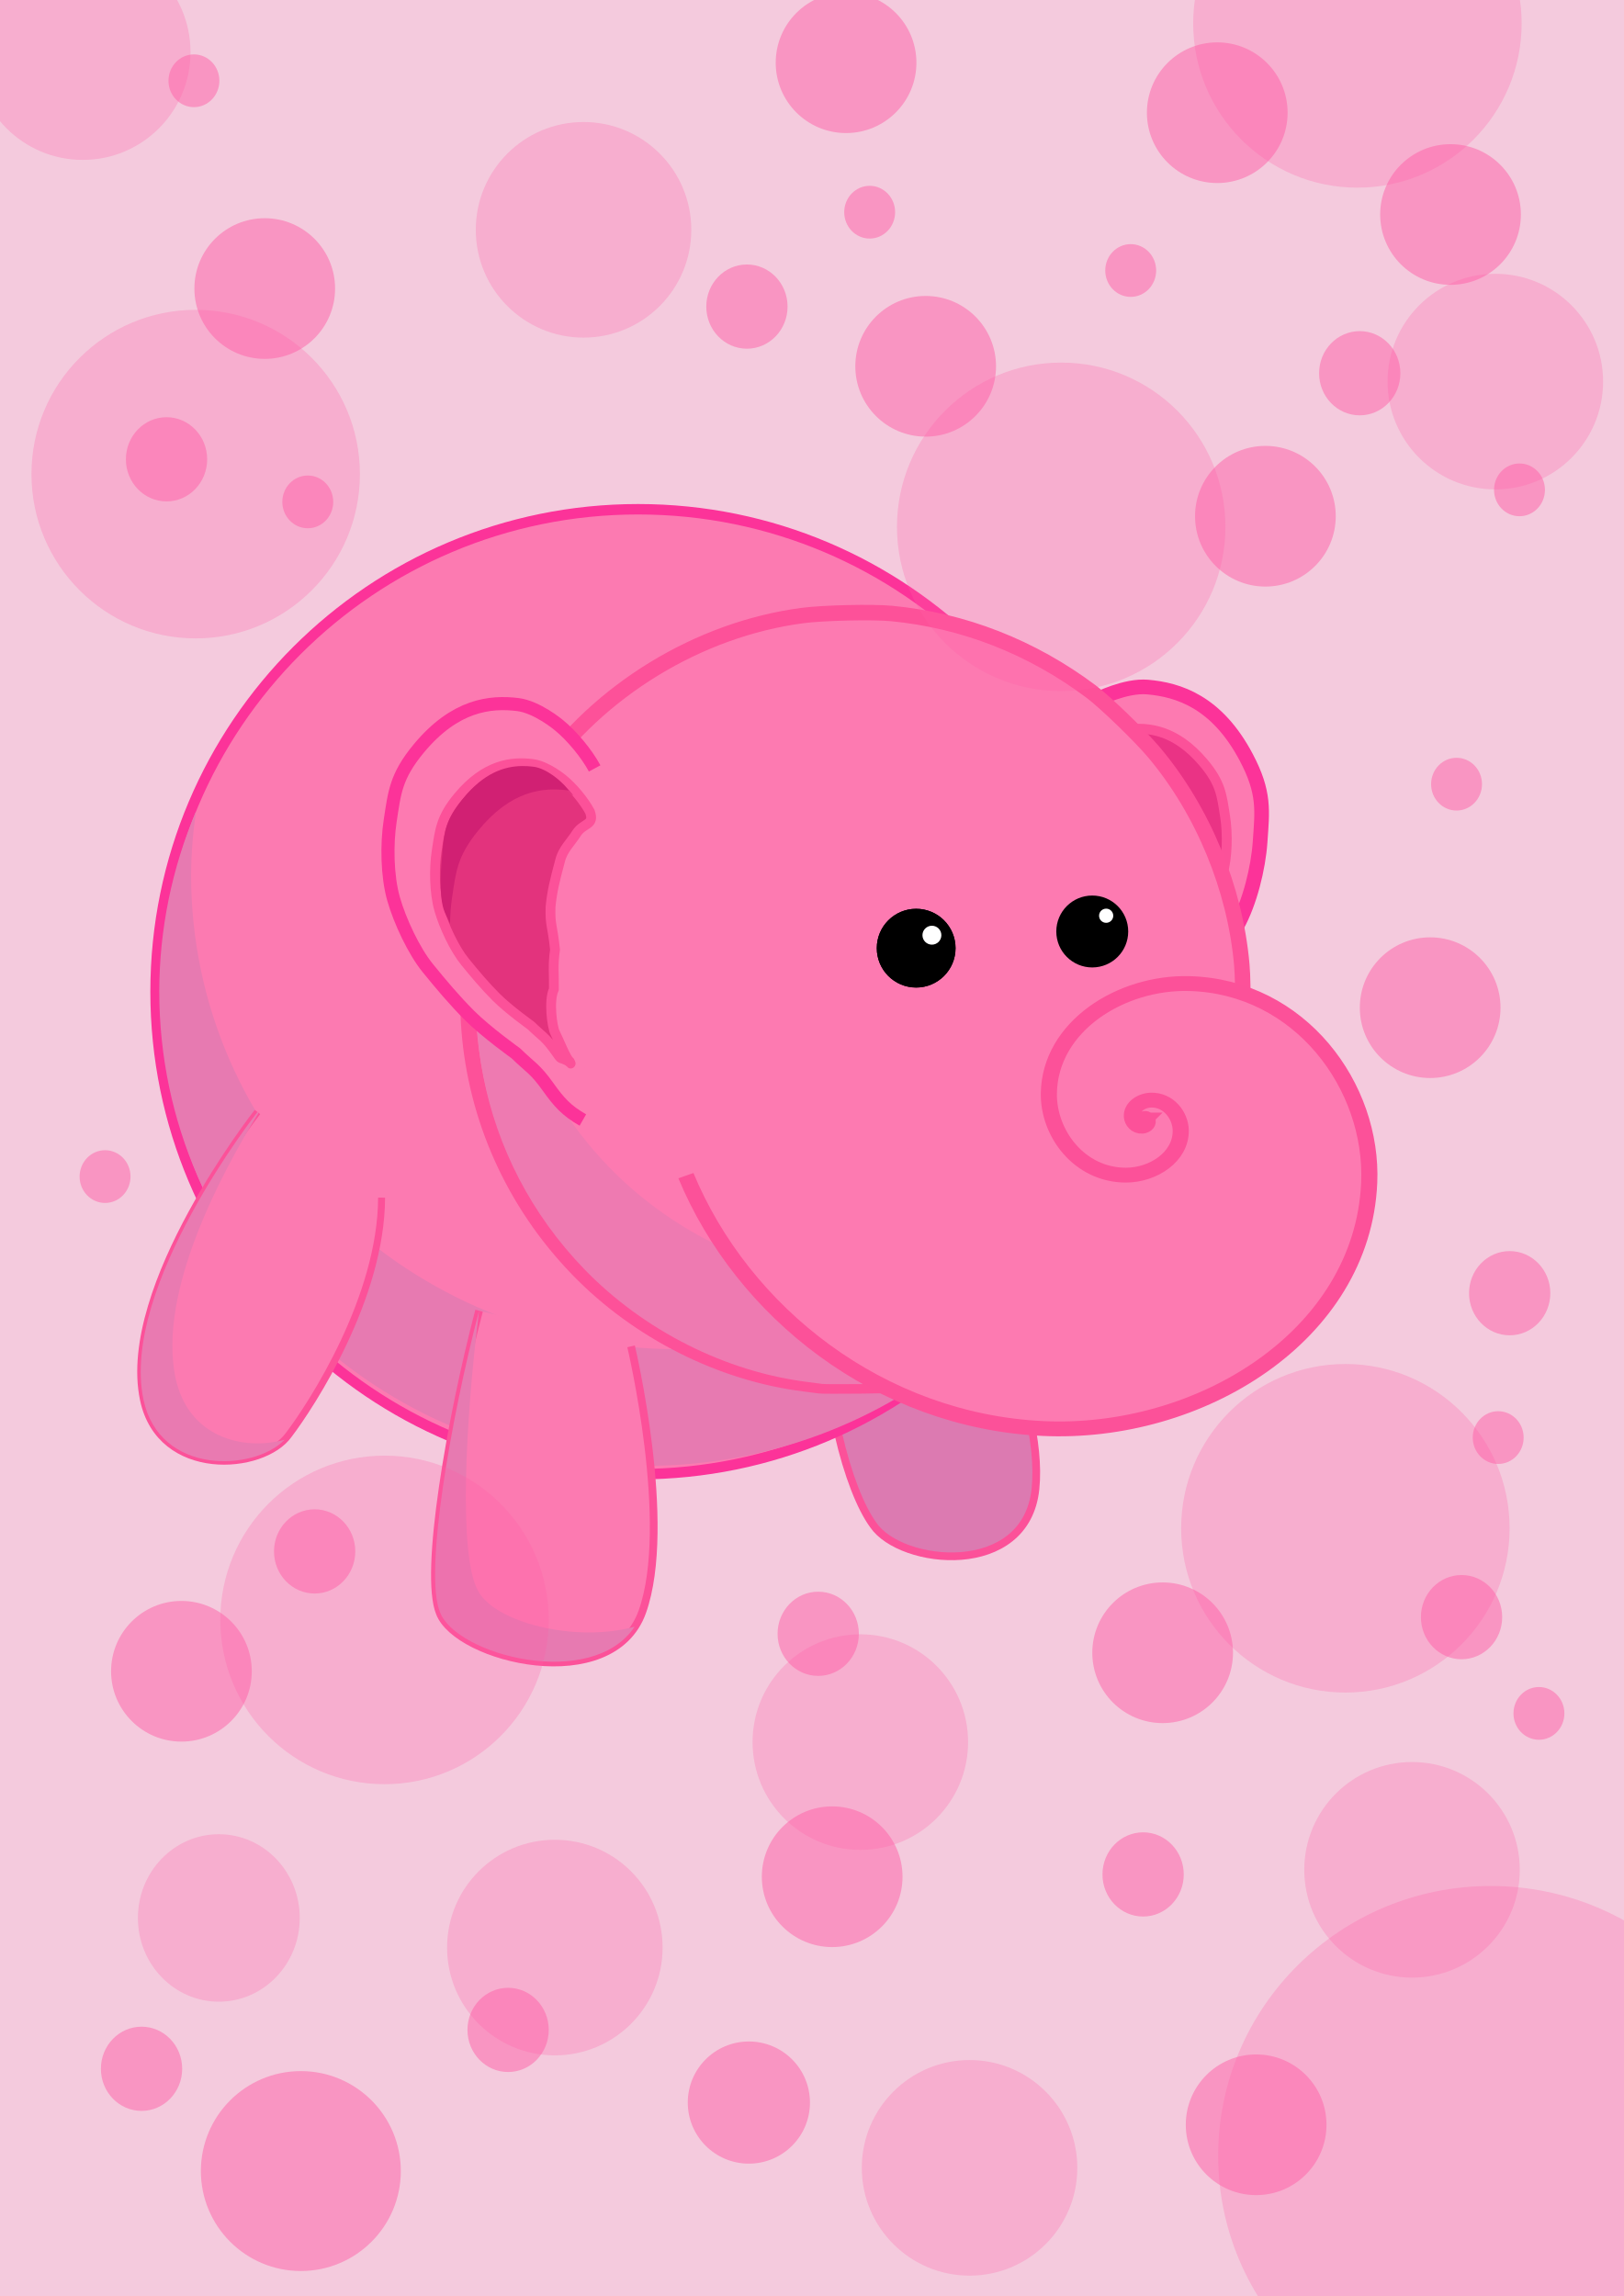
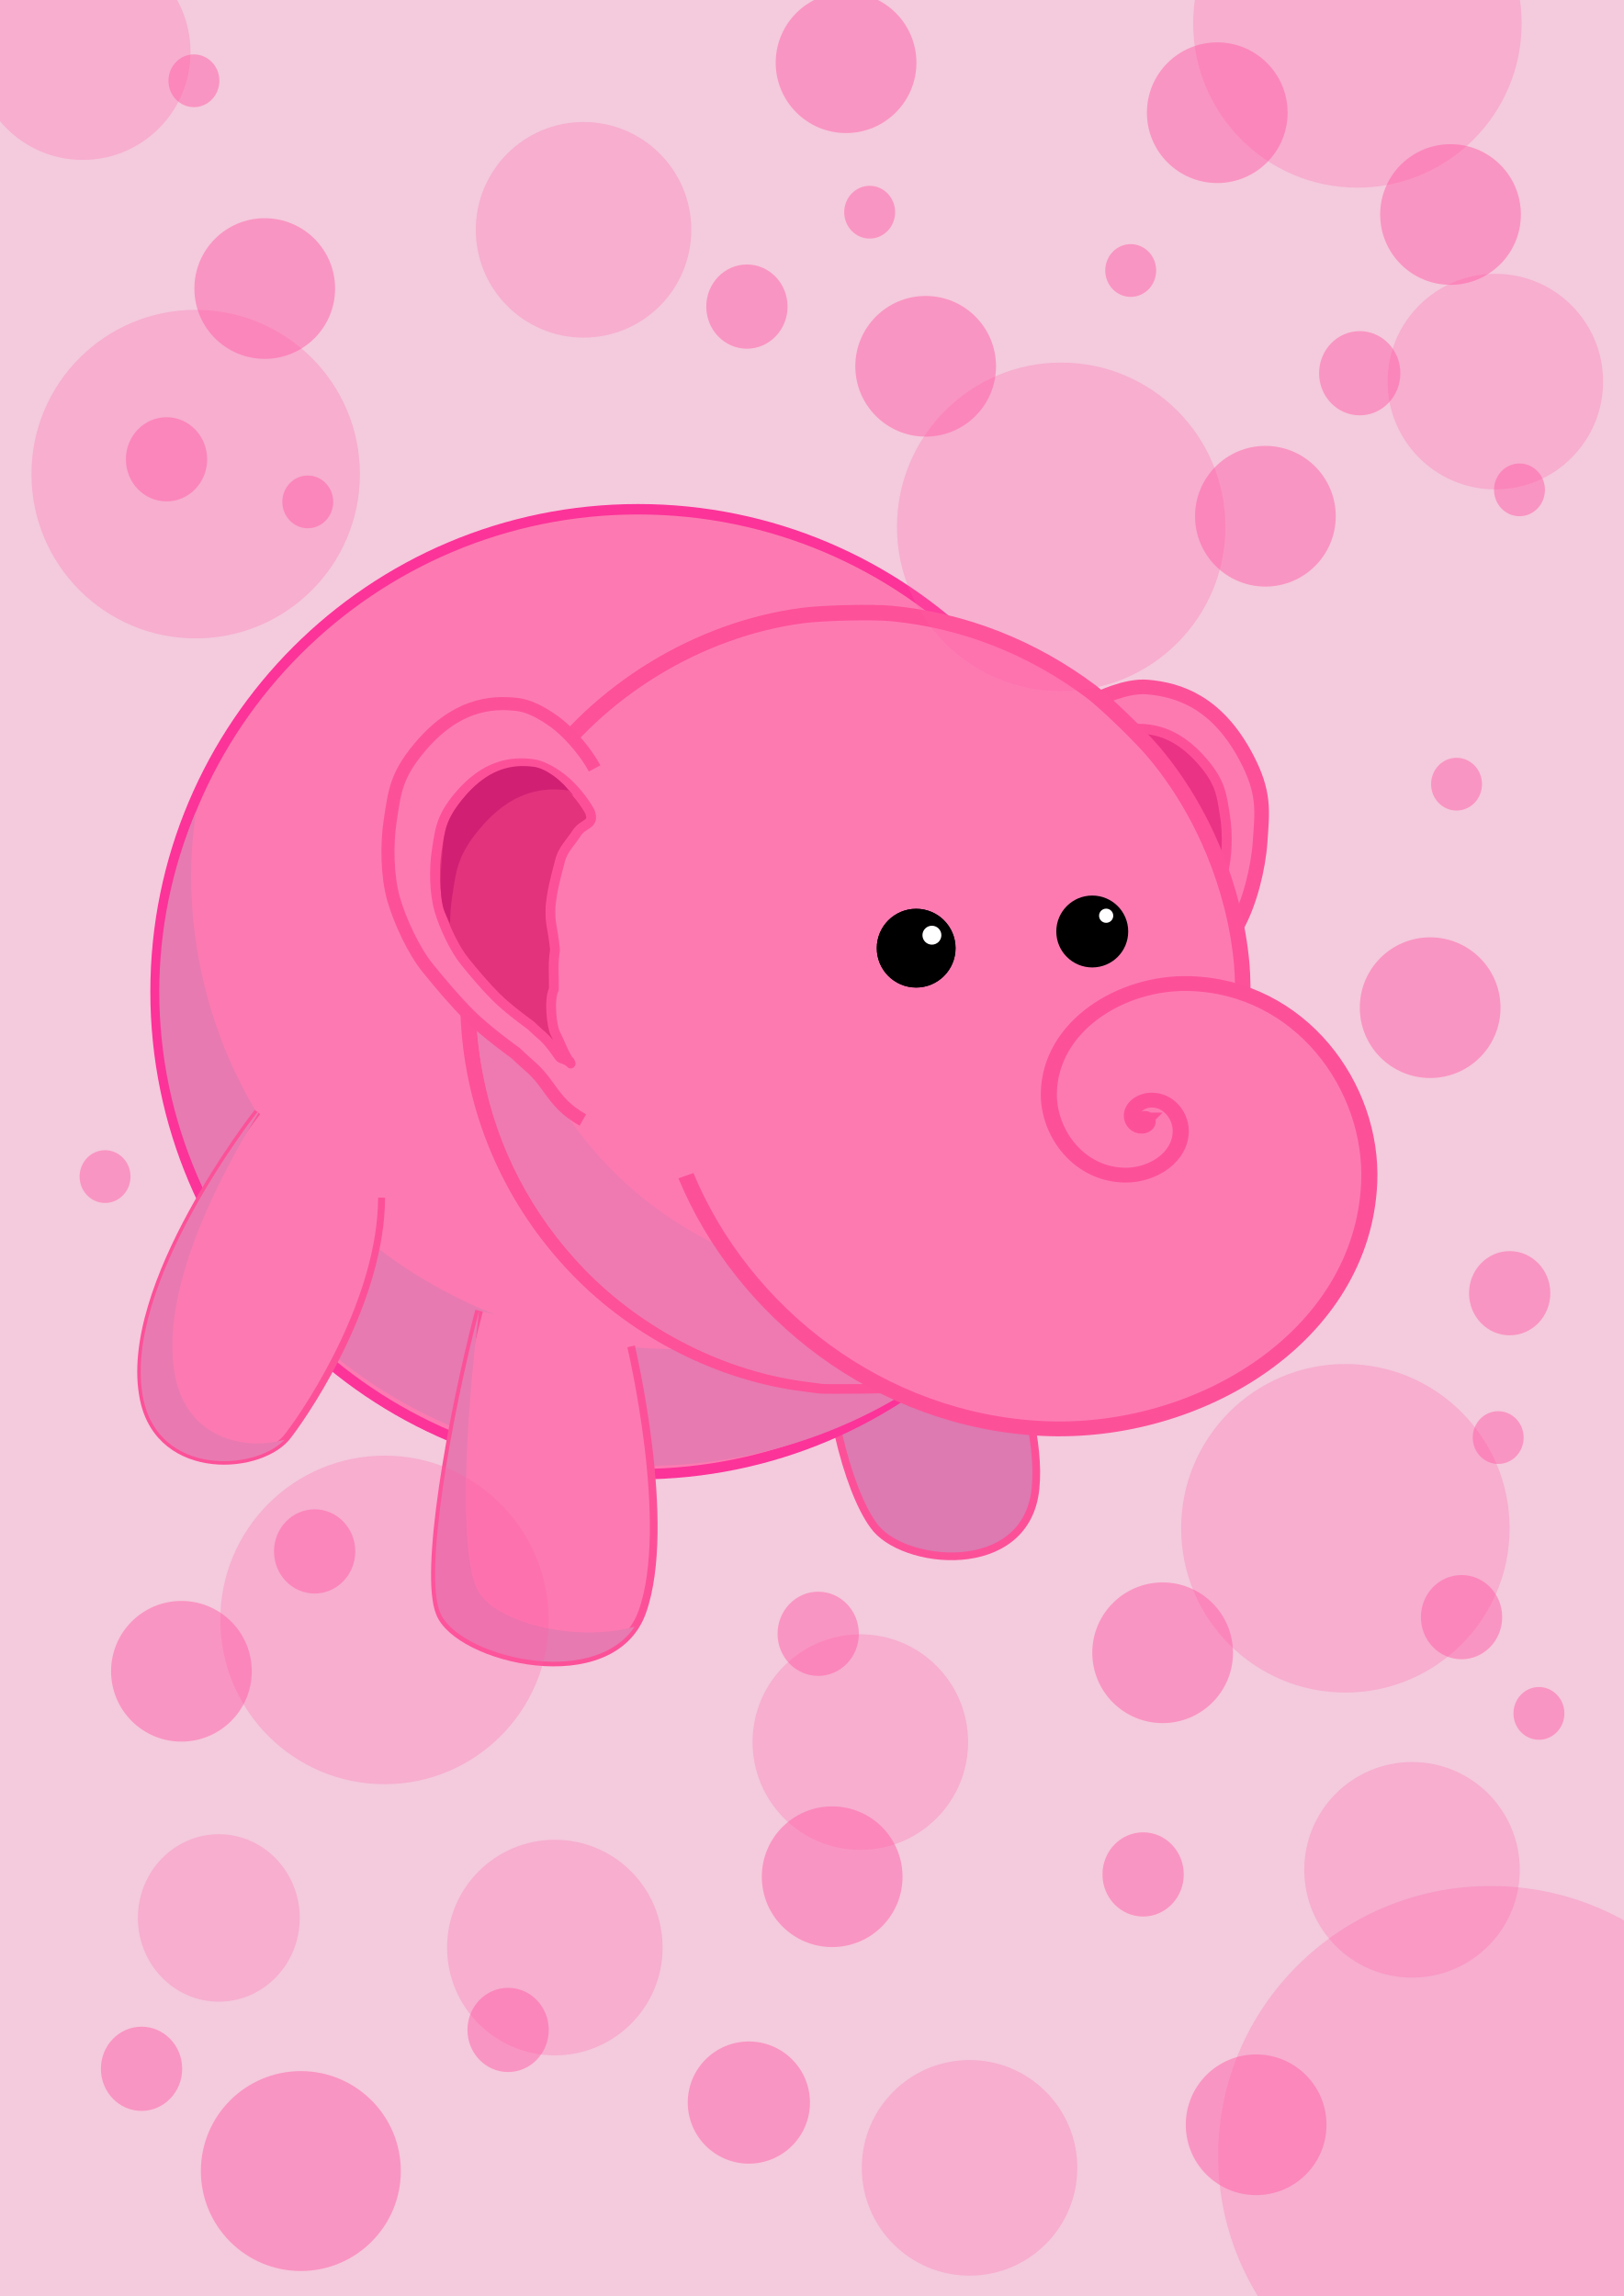
<svg xmlns="http://www.w3.org/2000/svg" width="210mm" height="297mm" viewBox="0 0 210 297" version="1.1" id="svg8">
  <defs id="defs2">
    </defs>
  <g id="layer1">
    <rect style="opacity:1;fill:#ff5fa6;fill-opacity:0.26;stroke:none;stroke-width:1;stroke-linecap:butt;stroke-linejoin:round;stroke-miterlimit:4;stroke-dasharray:none;stroke-opacity:1" id="rect4698" width="241.597" height="321.092" x="-14.606" y="-8.049" ry="0.239" />
    <path id="path4597" d="m 124.812,160.949 c 0,0 10.34,19.716 9.11,31.645 -1.199,11.627 -17.381,9.949 -20.977,4.675 -3.236,-4.435 -6.713,-16.782 -6.473,-31.166" style="fill:#dc7ab1;fill-opacity:1;stroke:#fc5199;stroke-width:1;stroke-linecap:butt;stroke-linejoin:miter;stroke-miterlimit:4;stroke-dasharray:none;stroke-opacity:1" />
    <circle style="opacity:1;fill:#fc7ab1;fill-opacity:1;stroke:#fc3399;stroke-width:1.35;stroke-linecap:butt;stroke-linejoin:round;stroke-miterlimit:4;stroke-dasharray:none;stroke-opacity:1" id="path4577" cx="82.53" cy="128.284" r="62.41" />
-     <path style="fill:#fd7ab1;fill-opacity:1;stroke:#fc3399;stroke-width:1.897;stroke-linecap:butt;stroke-linejoin:miter;stroke-miterlimit:4;stroke-dasharray:none;stroke-opacity:1" d="m 135.327,95.491 c 1.614,-1.832 4.36,-3.927 6.571,-5 0,0 3.653,-1.868 6.517,-1.617 4.006,0.351 8.979,1.907 12.779,9.115 2.414,4.579 2.057,6.9 1.778,10.934 -0.234,3.379 -1.334,7.852 -2.993,10.833 -1.62,2.912 -4.609,6.689 -7.123,8.637 -2.459,1.905 -4.861,3.716 -7.568,5.403 -2.868,1.787 -7.806,3.869 -7.806,3.869 -2.55,1.553 -3.238,1.552 -5.701,3.726 -2.061,1.819 -3.398,2.76 -6.048,3.581" id="path4546-3" />
+     <path style="fill:#fd7ab1;fill-opacity:1;stroke:#fc5199;stroke-width:1.897;stroke-linecap:butt;stroke-linejoin:miter;stroke-miterlimit:4;stroke-dasharray:none;stroke-opacity:1" d="m 135.327,95.491 c 1.614,-1.832 4.36,-3.927 6.571,-5 0,0 3.653,-1.868 6.517,-1.617 4.006,0.351 8.979,1.907 12.779,9.115 2.414,4.579 2.057,6.9 1.778,10.934 -0.234,3.379 -1.334,7.852 -2.993,10.833 -1.62,2.912 -4.609,6.689 -7.123,8.637 -2.459,1.905 -4.861,3.716 -7.568,5.403 -2.868,1.787 -7.806,3.869 -7.806,3.869 -2.55,1.553 -3.238,1.552 -5.701,3.726 -2.061,1.819 -3.398,2.76 -6.048,3.581" id="path4546-3" />
    <path style="opacity:1;fill:#e77ab1;fill-opacity:1;stroke:none;stroke-width:1.345;stroke-linecap:butt;stroke-linejoin:round;stroke-miterlimit:4;stroke-dasharray:none;stroke-opacity:1" d="m 25.355,104.936 a 63.01,61.366 0 0 0 -4.756,23.313 63.01,61.366 0 0 0 63.01,61.366 63.01,61.366 0 0 0 62.37,-53.139 63.01,61.366 0 0 1 -58.255,38.052 63.01,61.366 0 0 1 -63.01,-61.366 63.01,61.366 0 0 1 0.641,-8.227 z" id="circle4611" />
    <path style="fill:#ea3385;fill-opacity:1;stroke:#fc5199;stroke-width:1.28;stroke-linecap:butt;stroke-linejoin:round;stroke-miterlimit:4;stroke-dasharray:none;stroke-opacity:1" d="m 138.178,100.528 c 0.787,-1.431 2.28,-3.191 3.576,-4.203 0,0 2.126,-1.735 4.052,-1.965 2.694,-0.321 6.209,0.018 9.806,4.247 2.285,2.686 2.401,4.266 2.828,6.964 0.358,2.26 0.309,5.361 -0.333,7.556 -0.627,2.144 -2.026,5.046 -3.389,6.677 -1.333,1.595 -2.642,3.121 -4.172,4.607 -1.62,1.574 -4.561,3.628 -4.561,3.628 -1.446,1.375 -1.9,1.47 -3.195,3.243 -1.083,1.484 -0.367,0.58 -1.99,1.488 0.423,-0.44 -0.282,0.539 0,0 0.151,-0.288 0,0 0,0 0.627,-0.598 1.451,-2.77 2,-3.817 0.38,-0.725 0.861,-4.136 0.148,-5.584 -0.032,-1.892 0.159,-3.085 -0.148,-5.089 0.35,-3.291 0.661,-3.049 0.592,-5.513 -0.197,-1.968 -0.545,-3.354 -1.259,-5.937 -0.37,-1.483 -1.407,-2.333 -2.222,-3.605 -0.933,-1.306 -2.36,-0.964 -1.734,-2.695 z" id="path4599" />
    <path style="opacity:1;fill:#fd7ab1;fill-opacity:1;stroke:#fd5199;stroke-width:2;stroke-miterlimit:4;stroke-dasharray:none;stroke-opacity:1" d="m 105.987,179.257 c -0.223,-0.037 -1.061,-0.148 -1.863,-0.246 C 93.308,177.684 82.507,172.238 74.716,164.181 57.892,146.784 55.795,120.387 69.653,100.462 77.424,89.288 90.367,81.389 103.8,79.621 c 2.675,-0.352 9.059,-0.498 11.504,-0.264 9.312,0.894 18.144,4.35 25.812,10.101 1.868,1.401 6.355,5.742 8.17,7.905 6.307,7.514 10.447,17.539 11.319,27.406 0.268,3.032 0.107,9.006 -0.318,11.771 -0.959,6.237 -3.05,12.31 -6.02,17.478 -7.745,13.479 -20.604,22.347 -36.047,24.862 -1.735,0.283 -2.963,0.352 -6.967,0.394 -2.673,0.028 -5.043,0.02 -5.266,-0.017 z" id="path4528" />
    <circle style="opacity:1;fill:#000000;fill-opacity:1;stroke:none;stroke-width:1.5;stroke-linecap:butt;stroke-linejoin:round;stroke-miterlimit:4;stroke-dasharray:none;stroke-opacity:1" id="path4567" cx="118.491" cy="122.65" r="5.094" />
    <circle r="4.651" cy="120.493" cx="141.266" id="circle4569" style="opacity:1;fill:#000000;fill-opacity:1;stroke:none;stroke-width:1.37;stroke-linecap:butt;stroke-linejoin:round;stroke-miterlimit:4;stroke-dasharray:none;stroke-opacity:1" />
    <circle r="5.094" cy="122.65" cx="118.491" id="circle4571" style="opacity:1;fill:#000000;fill-opacity:1;stroke:none;stroke-width:1.5;stroke-linecap:butt;stroke-linejoin:round;stroke-miterlimit:4;stroke-dasharray:none;stroke-opacity:1" />
    <circle style="opacity:1;fill:#ffffff;fill-opacity:1;stroke:none;stroke-width:0.36;stroke-linecap:butt;stroke-linejoin:round;stroke-miterlimit:4;stroke-dasharray:none;stroke-opacity:1" id="circle4573" cx="120.528" cy="120.972" r="1.223" />
    <path style="opacity:1;fill:#ee7ab1;fill-opacity:1;stroke:none;stroke-width:1.969;stroke-miterlimit:4;stroke-dasharray:none;stroke-opacity:1" d="m 65.026,111.839 c -6.969,17.735 -3.223,38.098 10.547,52.338 7.67,7.932 18.302,13.293 28.95,14.599 0.79,0.097 1.615,0.206 1.834,0.243 0.219,0.037 2.552,0.044 5.184,0.017 3.942,-0.041 5.15,-0.11 6.858,-0.388 15.203,-2.476 27.861,-11.206 35.485,-24.475 2.923,-5.087 4.982,-11.065 5.926,-17.205 0.093,-0.608 0.172,-1.389 0.238,-2.245 -0.855,2.182 -1.852,4.274 -2.978,6.234 -7.625,13.269 -20.283,21.999 -35.485,24.475 -1.708,0.278 -2.917,0.346 -6.859,0.388 -2.632,0.028 -4.964,0.021 -5.184,-0.016 -0.219,-0.037 -1.045,-0.146 -1.834,-0.243 C 97.061,164.254 86.43,158.892 78.759,150.961 68.322,140.168 63.646,125.857 65.026,111.839 Z" id="path4606" />
-     <path style="fill:#fd7ab1;fill-opacity:1;stroke:#fc3399;stroke-width:1.693;stroke-linecap:butt;stroke-linejoin:miter;stroke-miterlimit:4;stroke-dasharray:none;stroke-opacity:1" d="m 76.908,99.4 c -1.027,-1.917 -2.976,-4.275 -4.666,-5.631 0,0 -2.774,-2.325 -5.288,-2.632 -3.516,-0.43 -8.102,0.025 -12.796,5.689 -2.982,3.598 -3.134,5.715 -3.691,9.329 -0.467,3.027 -0.404,7.182 0.434,10.122 0.818,2.872 2.644,6.76 4.422,8.945 1.739,2.137 3.448,4.181 5.444,6.172 2.114,2.108 5.952,4.86 5.952,4.86 1.887,1.843 2.479,1.969 4.169,4.345 1.414,1.988 2.378,3.065 4.496,4.281" id="path4546" />
+     <path style="fill:#fd7ab1;fill-opacity:1;stroke:#fc5199;stroke-width:1.693;stroke-linecap:butt;stroke-linejoin:miter;stroke-miterlimit:4;stroke-dasharray:none;stroke-opacity:1" d="m 76.908,99.4 c -1.027,-1.917 -2.976,-4.275 -4.666,-5.631 0,0 -2.774,-2.325 -5.288,-2.632 -3.516,-0.43 -8.102,0.025 -12.796,5.689 -2.982,3.598 -3.134,5.715 -3.691,9.329 -0.467,3.027 -0.404,7.182 0.434,10.122 0.818,2.872 2.644,6.76 4.422,8.945 1.739,2.137 3.448,4.181 5.444,6.172 2.114,2.108 5.952,4.86 5.952,4.86 1.887,1.843 2.479,1.969 4.169,4.345 1.414,1.988 2.378,3.065 4.496,4.281" id="path4546" />
    <circle r="0.917" cy="118.455" cx="143.064" id="circle4575" style="opacity:1;fill:#ffffff;fill-opacity:1;stroke:none;stroke-width:0.27;stroke-linecap:butt;stroke-linejoin:round;stroke-miterlimit:4;stroke-dasharray:none;stroke-opacity:1" />
    <path style="fill:#fd7ab1;fill-opacity:1;fill-rule:evenodd;stroke:#fc5199;stroke-width:1.706;stroke-miterlimit:4;stroke-dasharray:none;stroke-opacity:1" id="path4530" d="m 151.498,143.234 c 0,0 0,0 0,0 2e-5,-2e-5 5e-5,1e-5 5e-5,2e-5 8e-5,1.1e-4 -6e-5,2.5e-4 -1.4e-4,2.9e-4 -5.1e-4,2.9e-4 -0.001,-3e-4 -0.001,-7.1e-4 -8.3e-4,-0.002 0.001,-0.004 0.003,-0.004 0.006,-0.002 0.011,0.004 0.012,0.009 0.004,0.016 -0.011,0.029 -0.025,0.032 -0.038,0.009 -0.068,-0.028 -0.074,-0.062 -0.015,-0.083 0.066,-0.147 0.14,-0.158 0.172,-0.025 0.299,0.142 0.316,0.296 0.038,0.334 -0.286,0.575 -0.589,0.601 -0.618,0.052 -1.054,-0.546 -1.087,-1.109 -0.066,-1.094 0.994,-1.853 1.998,-1.891 1.865,-0.071 3.141,1.739 3.173,3.46 0.058,3.079 -2.935,5.159 -5.79,5.163 -4.938,0.007 -8.236,-4.802 -8.172,-9.4 0.109,-7.717 7.641,-12.822 14.854,-12.619 11.784,0.331 19.514,11.861 19.063,22.912 -0.719,17.623 -18.005,29.097 -34.583,28.229 -17.215,-0.902 -31.727,-13.298 -37.761,-29.063" transform="matrix(1.221542,0,0,1.125388,-37.07561,-16.31493)" />
    <path id="path4565" d="m 76.308,105.018 c -0.77,-1.437 -2.232,-3.206 -3.499,-4.223 0,0 -2.08,-1.744 -3.966,-1.974 -2.637,-0.323 -6.077,0.018 -9.597,4.267 -2.236,2.699 -2.35,4.286 -2.768,6.997 -0.35,2.271 -0.303,5.386 0.325,7.591 0.614,2.154 1.983,5.07 3.316,6.709 1.304,1.603 2.586,3.136 4.083,4.629 1.586,1.581 4.464,3.645 4.464,3.645 1.415,1.382 1.859,1.477 3.126,3.259 1.06,1.491 0.36,0.583 1.948,1.495 -0.414,-0.442 0.276,0.542 0,0 -0.148,-0.29 0,0 0,0 -0.613,-0.601 -1.42,-2.784 -1.957,-3.835 -0.372,-0.728 -0.842,-4.155 -0.145,-5.61 0.031,-1.901 -0.156,-3.1 0.145,-5.113 -0.342,-3.306 -0.647,-3.064 -0.58,-5.539 0.193,-1.978 0.533,-3.369 1.232,-5.966 0.362,-1.49 1.377,-2.344 2.174,-3.622 0.913,-1.313 2.309,-0.969 1.697,-2.708 z" style="fill:#e3337d;fill-opacity:1;stroke:#fc5199;stroke-width:1.27;stroke-linecap:butt;stroke-linejoin:round;stroke-miterlimit:4;stroke-dasharray:none;stroke-opacity:1" />
    <path style="fill:#d12073;fill-opacity:1;stroke:none;stroke-width:1.222;stroke-linecap:butt;stroke-linejoin:round;stroke-miterlimit:4;stroke-dasharray:none;stroke-opacity:1" d="m 67.499,99.091 c -2.252,0.032 -4.922,0.88 -7.644,4.239 -2.128,2.626 -2.417,4.17 -2.634,6.807 -0.183,2.226 -0.469,5.24 0.128,7.386 0.169,0.608 0.586,1.28 0.858,1.964 0.016,-1.188 0.105,-2.344 0.259,-3.361 0.504,-3.344 0.642,-5.303 3.34,-8.632 4.247,-5.241 8.397,-5.662 11.579,-5.264 0.224,0.028 0.523,0.576 0.749,0.636 -0.432,-0.482 -1.132,-1.348 -1.555,-1.696 0,0 -1.798,-1.767 -3.592,-1.992 -0.47,-0.059 -0.968,-0.095 -1.488,-0.088 z" id="path4601" />
    <path style="fill:#fc7ab1;fill-opacity:1;stroke:#fc5199;stroke-width:1;stroke-linecap:butt;stroke-linejoin:miter;stroke-miterlimit:4;stroke-dasharray:none;stroke-opacity:1" d="m 81.619,174.156 c 0,0 5.48,23.047 1.451,34.342 -3.927,11.01 -23.954,6.112 -26.194,0.134 -2.09,-5.077 1.435,-25.17 5.085,-39.086" id="path4593" />
    <path id="path4595" d="m 33.301,143.844 c 0,0 -17.803,22.593 -14.75,37.185 2.155,10.297 15.464,9.259 18.793,4.577 2.991,-3.934 11.97,-17.739 12.009,-30.687" style="fill:#fc7ab1;fill-opacity:1;stroke:#fc5199;stroke-width:0.9;stroke-linecap:butt;stroke-linejoin:miter;stroke-miterlimit:4;stroke-dasharray:none;stroke-opacity:1" />
    <path style="fill:#e97ab1;fill-opacity:1;stroke:none;stroke-width:0.9;stroke-linecap:butt;stroke-linejoin:miter;stroke-miterlimit:4;stroke-dasharray:none;stroke-opacity:1" d="m 33.301,143.844 c 0,0 -17.803,22.593 -14.749,37.185 2.055,9.818 14.249,9.331 18.266,5.206 -5.322,1.473 -12.604,-0.271 -14.164,-8.221 -2.125,-10.825 5.631,-25.686 10.796,-34.069 z" id="path4616" />
    <path style="fill:#e77ab1;fill-opacity:1;stroke:none;stroke-width:1;stroke-linecap:butt;stroke-linejoin:miter;stroke-miterlimit:4;stroke-dasharray:none;stroke-opacity:1" d="m 61.961,169.547 c -3.641,13.912 -7.144,33.919 -5.059,38.984 2.088,5.571 19.622,10.201 25.177,1.894 -7.8,2.126 -18.23,-0.608 -20.292,-4.725 -2.46,-4.541 -1.64,-21.549 0.174,-36.153 z" id="path4621" />
    <circle style="opacity:1;fill:#ff5fa6;fill-opacity:0.495;stroke:none;stroke-width:1;stroke-linecap:butt;stroke-linejoin:round;stroke-miterlimit:4;stroke-dasharray:none;stroke-opacity:1" id="path4631" cx="34.24" cy="37.325" r="9.099" />
    <circle r="9.099" cy="27.748" cx="187.603" id="circle4633" style="opacity:1;fill:#ff5fa6;fill-opacity:0.495;stroke:none;stroke-width:1;stroke-linecap:butt;stroke-linejoin:round;stroke-miterlimit:4;stroke-dasharray:none;stroke-opacity:1" />
    <circle style="opacity:1;fill:#ff5fa6;fill-opacity:0.495;stroke:none;stroke-width:1;stroke-linecap:butt;stroke-linejoin:round;stroke-miterlimit:4;stroke-dasharray:none;stroke-opacity:1" id="circle4635" cx="119.721" cy="47.382" r="9.099" />
    <circle style="opacity:1;fill:#ff5fa6;fill-opacity:0.495;stroke:none;stroke-width:1;stroke-linecap:butt;stroke-linejoin:round;stroke-miterlimit:4;stroke-dasharray:none;stroke-opacity:1" id="circle4637" cx="163.659" cy="66.777" r="9.099" />
    <circle r="9.099" cy="130.348" cx="184.969" id="circle4639" style="opacity:1;fill:#ff5fa6;fill-opacity:0.495;stroke:none;stroke-width:1;stroke-linecap:butt;stroke-linejoin:round;stroke-miterlimit:4;stroke-dasharray:none;stroke-opacity:1" />
    <circle style="opacity:1;fill:#ff5fa6;fill-opacity:0.495;stroke:none;stroke-width:1;stroke-linecap:butt;stroke-linejoin:round;stroke-miterlimit:4;stroke-dasharray:none;stroke-opacity:1" id="circle4641" cx="150.37" cy="213.794" r="9.099" />
    <circle r="9.099" cy="216.188" cx="23.465" id="circle4643" style="opacity:1;fill:#ff5fa6;fill-opacity:0.495;stroke:none;stroke-width:1;stroke-linecap:butt;stroke-linejoin:round;stroke-miterlimit:4;stroke-dasharray:none;stroke-opacity:1" />
    <ellipse style="opacity:1;fill:#ff5fa6;fill-opacity:0.495;stroke:none;stroke-width:0.368;stroke-linecap:butt;stroke-linejoin:round;stroke-miterlimit:4;stroke-dasharray:none;stroke-opacity:1" id="circle4645" cx="13.588" cy="152.197" rx="3.292" ry="3.412" />
    <ellipse ry="3.412" rx="3.292" cy="64.921" cx="39.807" id="ellipse4647" style="opacity:1;fill:#ff5fa6;fill-opacity:0.495;stroke:none;stroke-width:0.368;stroke-linecap:butt;stroke-linejoin:round;stroke-miterlimit:4;stroke-dasharray:none;stroke-opacity:1" />
    <ellipse style="opacity:1;fill:#ff5fa6;fill-opacity:0.495;stroke:none;stroke-width:0.368;stroke-linecap:butt;stroke-linejoin:round;stroke-miterlimit:4;stroke-dasharray:none;stroke-opacity:1" id="ellipse4649" cx="146.239" cy="34.991" rx="3.292" ry="3.412" />
    <ellipse ry="3.412" rx="3.292" cy="63.365" cx="196.522" id="ellipse4651" style="opacity:1;fill:#ff5fa6;fill-opacity:0.495;stroke:none;stroke-width:0.368;stroke-linecap:butt;stroke-linejoin:round;stroke-miterlimit:4;stroke-dasharray:none;stroke-opacity:1" />
    <ellipse style="opacity:1;fill:#ff5fa6;fill-opacity:0.495;stroke:none;stroke-width:0.368;stroke-linecap:butt;stroke-linejoin:round;stroke-miterlimit:4;stroke-dasharray:none;stroke-opacity:1" id="ellipse4653" cx="188.381" cy="101.436" rx="3.292" ry="3.412" />
    <ellipse ry="3.412" rx="3.292" cy="221.636" cx="199.036" id="ellipse4655" style="opacity:1;fill:#ff5fa6;fill-opacity:0.495;stroke:none;stroke-width:0.368;stroke-linecap:butt;stroke-linejoin:round;stroke-miterlimit:4;stroke-dasharray:none;stroke-opacity:1" />
    <ellipse style="opacity:1;fill:#ff5fa6;fill-opacity:0.495;stroke:none;stroke-width:0.368;stroke-linecap:butt;stroke-linejoin:round;stroke-miterlimit:4;stroke-dasharray:none;stroke-opacity:1" id="ellipse4657" cx="193.768" cy="185.959" rx="3.292" ry="3.412" />
    <ellipse ry="5.447" rx="5.256" cy="211.34" cx="105.822" id="ellipse4670" style="opacity:1;fill:#ff5fa6;fill-opacity:0.495;stroke:none;stroke-width:0.588;stroke-linecap:butt;stroke-linejoin:round;stroke-miterlimit:4;stroke-dasharray:none;stroke-opacity:1" />
    <ellipse style="opacity:1;fill:#ff5fa6;fill-opacity:0.495;stroke:none;stroke-width:0.588;stroke-linecap:butt;stroke-linejoin:round;stroke-miterlimit:4;stroke-dasharray:none;stroke-opacity:1" id="ellipse4672" cx="40.694" cy="200.684" rx="5.256" ry="5.447" />
    <ellipse ry="5.447" rx="5.256" cy="59.414" cx="21.538" id="ellipse4674" style="opacity:1;fill:#ff5fa6;fill-opacity:0.495;stroke:none;stroke-width:0.588;stroke-linecap:butt;stroke-linejoin:round;stroke-miterlimit:4;stroke-dasharray:none;stroke-opacity:1" />
    <ellipse style="opacity:1;fill:#ff5fa6;fill-opacity:0.495;stroke:none;stroke-width:0.588;stroke-linecap:butt;stroke-linejoin:round;stroke-miterlimit:4;stroke-dasharray:none;stroke-opacity:1" id="ellipse4676" cx="96.603" cy="39.66" rx="5.256" ry="5.447" />
    <ellipse ry="5.447" rx="5.256" cy="48.28" cx="175.859" id="ellipse4678" style="opacity:1;fill:#ff5fa6;fill-opacity:0.495;stroke:none;stroke-width:0.588;stroke-linecap:butt;stroke-linejoin:round;stroke-miterlimit:4;stroke-dasharray:none;stroke-opacity:1" />
    <ellipse style="opacity:1;fill:#ff5fa6;fill-opacity:0.495;stroke:none;stroke-width:0.588;stroke-linecap:butt;stroke-linejoin:round;stroke-miterlimit:4;stroke-dasharray:none;stroke-opacity:1" id="ellipse4680" cx="195.253" cy="167.282" rx="5.256" ry="5.447" />
    <ellipse ry="5.447" rx="5.256" cy="209.185" cx="189.028" id="ellipse4682" style="opacity:1;fill:#ff5fa6;fill-opacity:0.495;stroke:none;stroke-width:0.588;stroke-linecap:butt;stroke-linejoin:round;stroke-miterlimit:4;stroke-dasharray:none;stroke-opacity:1" />
    <ellipse style="opacity:1;fill:#ff5fa6;fill-opacity:0.26;stroke:none;stroke-width:2.335;stroke-linecap:butt;stroke-linejoin:round;stroke-miterlimit:4;stroke-dasharray:none;stroke-opacity:1" id="ellipse4684" cx="174.003" cy="197.691" rx="21.239" ry="21.25" />
    <ellipse ry="21.25" rx="21.239" cy="209.544" cx="49.732" id="ellipse4686" style="opacity:1;fill:#ff5fa6;fill-opacity:0.26;stroke:none;stroke-width:2.335;stroke-linecap:butt;stroke-linejoin:round;stroke-miterlimit:4;stroke-dasharray:none;stroke-opacity:1" />
    <ellipse style="opacity:1;fill:#ff5fa6;fill-opacity:0.26;stroke:none;stroke-width:2.335;stroke-linecap:butt;stroke-linejoin:round;stroke-miterlimit:4;stroke-dasharray:none;stroke-opacity:1" id="ellipse4688" cx="25.309" cy="61.329" rx="21.239" ry="21.25" />
    <ellipse ry="21.25" rx="21.239" cy="68.153" cx="137.249" id="ellipse4690" style="opacity:1;fill:#ff5fa6;fill-opacity:0.26;stroke:none;stroke-width:2.335;stroke-linecap:butt;stroke-linejoin:round;stroke-miterlimit:4;stroke-dasharray:none;stroke-opacity:1" />
    <ellipse style="opacity:1;fill:#ff5fa6;fill-opacity:0.26;stroke:none;stroke-width:1.532;stroke-linecap:butt;stroke-linejoin:round;stroke-miterlimit:4;stroke-dasharray:none;stroke-opacity:1" id="ellipse4692" cx="193.398" cy="49.361" rx="13.936" ry="13.944" />
    <ellipse ry="13.944" rx="13.936" cy="29.727" cx="75.472" id="ellipse4694" style="opacity:1;fill:#ff5fa6;fill-opacity:0.26;stroke:none;stroke-width:1.532;stroke-linecap:butt;stroke-linejoin:round;stroke-miterlimit:4;stroke-dasharray:none;stroke-opacity:1" />
    <ellipse style="opacity:1;fill:#ff5fa6;fill-opacity:0.26;stroke:none;stroke-width:1.532;stroke-linecap:butt;stroke-linejoin:round;stroke-miterlimit:4;stroke-dasharray:none;stroke-opacity:1" id="ellipse4696" cx="111.269" cy="225.351" rx="13.936" ry="13.944" />
    <ellipse ry="34.899" rx="35.246" cy="278.862" cx="192.799" id="ellipse4700" style="opacity:1;fill:#ff5fa6;fill-opacity:0.26;stroke:none;stroke-width:3.855;stroke-linecap:butt;stroke-linejoin:round;stroke-miterlimit:4;stroke-dasharray:none;stroke-opacity:1" />
    <ellipse style="opacity:1;fill:#ff5fa6;fill-opacity:0.495;stroke:none;stroke-width:0.588;stroke-linecap:butt;stroke-linejoin:round;stroke-miterlimit:4;stroke-dasharray:none;stroke-opacity:1" id="ellipse4702" cx="147.844" cy="242.467" rx="5.256" ry="5.447" />
    <ellipse ry="5.447" rx="5.256" cy="262.58" cx="65.715" id="ellipse4704" style="opacity:1;fill:#ff5fa6;fill-opacity:0.495;stroke:none;stroke-width:0.588;stroke-linecap:butt;stroke-linejoin:round;stroke-miterlimit:4;stroke-dasharray:none;stroke-opacity:1" />
    <ellipse style="opacity:1;fill:#ff5fa6;fill-opacity:0.495;stroke:none;stroke-width:0.588;stroke-linecap:butt;stroke-linejoin:round;stroke-miterlimit:4;stroke-dasharray:none;stroke-opacity:1" id="ellipse4706" cx="18.306" cy="267.609" rx="5.256" ry="5.447" />
    <ellipse ry="13.944" rx="13.936" cy="251.929" cx="71.761" id="ellipse4708" style="opacity:1;fill:#ff5fa6;fill-opacity:0.26;stroke:none;stroke-width:1.532;stroke-linecap:butt;stroke-linejoin:round;stroke-miterlimit:4;stroke-dasharray:none;stroke-opacity:1" />
    <ellipse style="opacity:1;fill:#ff5fa6;fill-opacity:0.26;stroke:none;stroke-width:1.17;stroke-linecap:butt;stroke-linejoin:round;stroke-miterlimit:4;stroke-dasharray:none;stroke-opacity:1" id="ellipse4710" cx="28.302" cy="248.098" rx="10.464" ry="10.831" />
    <circle style="opacity:1;fill:#ff5fa6;fill-opacity:0.495;stroke:none;stroke-width:1;stroke-linecap:butt;stroke-linejoin:round;stroke-miterlimit:4;stroke-dasharray:none;stroke-opacity:1" id="circle4712" cx="162.461" cy="274.852" r="9.099" />
    <circle r="9.099" cy="242.766" cx="107.629" id="circle4714" style="opacity:1;fill:#ff5fa6;fill-opacity:0.495;stroke:none;stroke-width:1;stroke-linecap:butt;stroke-linejoin:round;stroke-miterlimit:4;stroke-dasharray:none;stroke-opacity:1" />
    <circle style="opacity:1;fill:#ff5fa6;fill-opacity:0.495;stroke:none;stroke-width:1.421;stroke-linecap:butt;stroke-linejoin:round;stroke-miterlimit:4;stroke-dasharray:none;stroke-opacity:1" id="circle4716" cx="38.909" cy="280.838" r="12.93" />
    <circle cy="271.978" cx="96.854" id="circle4718" style="opacity:1;fill:#ff5fa6;fill-opacity:0.495;stroke:none;stroke-width:0.868;stroke-linecap:butt;stroke-linejoin:round;stroke-miterlimit:4;stroke-dasharray:none;stroke-opacity:1" r="7.902" />
    <ellipse ry="13.944" rx="13.936" cy="280.423" cx="125.396" id="ellipse4720" style="opacity:1;fill:#ff5fa6;fill-opacity:0.26;stroke:none;stroke-width:1.532;stroke-linecap:butt;stroke-linejoin:round;stroke-miterlimit:4;stroke-dasharray:none;stroke-opacity:1" />
    <ellipse style="opacity:1;fill:#ff5fa6;fill-opacity:0.26;stroke:none;stroke-width:1.532;stroke-linecap:butt;stroke-linejoin:round;stroke-miterlimit:4;stroke-dasharray:none;stroke-opacity:1" id="ellipse4722" cx="182.623" cy="241.872" rx="13.936" ry="13.944" />
    <ellipse ry="13.944" rx="13.936" cy="6.741" cx="10.703" id="ellipse4724" style="opacity:1;fill:#ff5fa6;fill-opacity:0.26;stroke:none;stroke-width:1.532;stroke-linecap:butt;stroke-linejoin:round;stroke-miterlimit:4;stroke-dasharray:none;stroke-opacity:1" />
    <ellipse ry="3.412" rx="3.292" cy="10.448" cx="25.082" id="ellipse4726" style="opacity:1;fill:#ff5fa6;fill-opacity:0.495;stroke:none;stroke-width:0.368;stroke-linecap:butt;stroke-linejoin:round;stroke-miterlimit:4;stroke-dasharray:none;stroke-opacity:1" />
    <ellipse style="opacity:1;fill:#ff5fa6;fill-opacity:0.495;stroke:none;stroke-width:0.368;stroke-linecap:butt;stroke-linejoin:round;stroke-miterlimit:4;stroke-dasharray:none;stroke-opacity:1" id="ellipse4728" cx="112.478" cy="27.448" rx="3.292" ry="3.412" />
    <circle r="9.099" cy="8.113" cx="109.425" id="circle4730" style="opacity:1;fill:#ff5fa6;fill-opacity:0.495;stroke:none;stroke-width:1;stroke-linecap:butt;stroke-linejoin:round;stroke-miterlimit:4;stroke-dasharray:none;stroke-opacity:1" />
    <circle style="opacity:1;fill:#ff5fa6;fill-opacity:0.495;stroke:none;stroke-width:1;stroke-linecap:butt;stroke-linejoin:round;stroke-miterlimit:4;stroke-dasharray:none;stroke-opacity:1" id="circle4732" cx="157.433" cy="14.578" r="9.099" />
    <ellipse style="opacity:1;fill:#ff5fa6;fill-opacity:0.26;stroke:none;stroke-width:2.335;stroke-linecap:butt;stroke-linejoin:round;stroke-miterlimit:4;stroke-dasharray:none;stroke-opacity:1" id="ellipse4734" cx="175.559" cy="3.025" rx="21.239" ry="21.25" />
  </g>
</svg>
